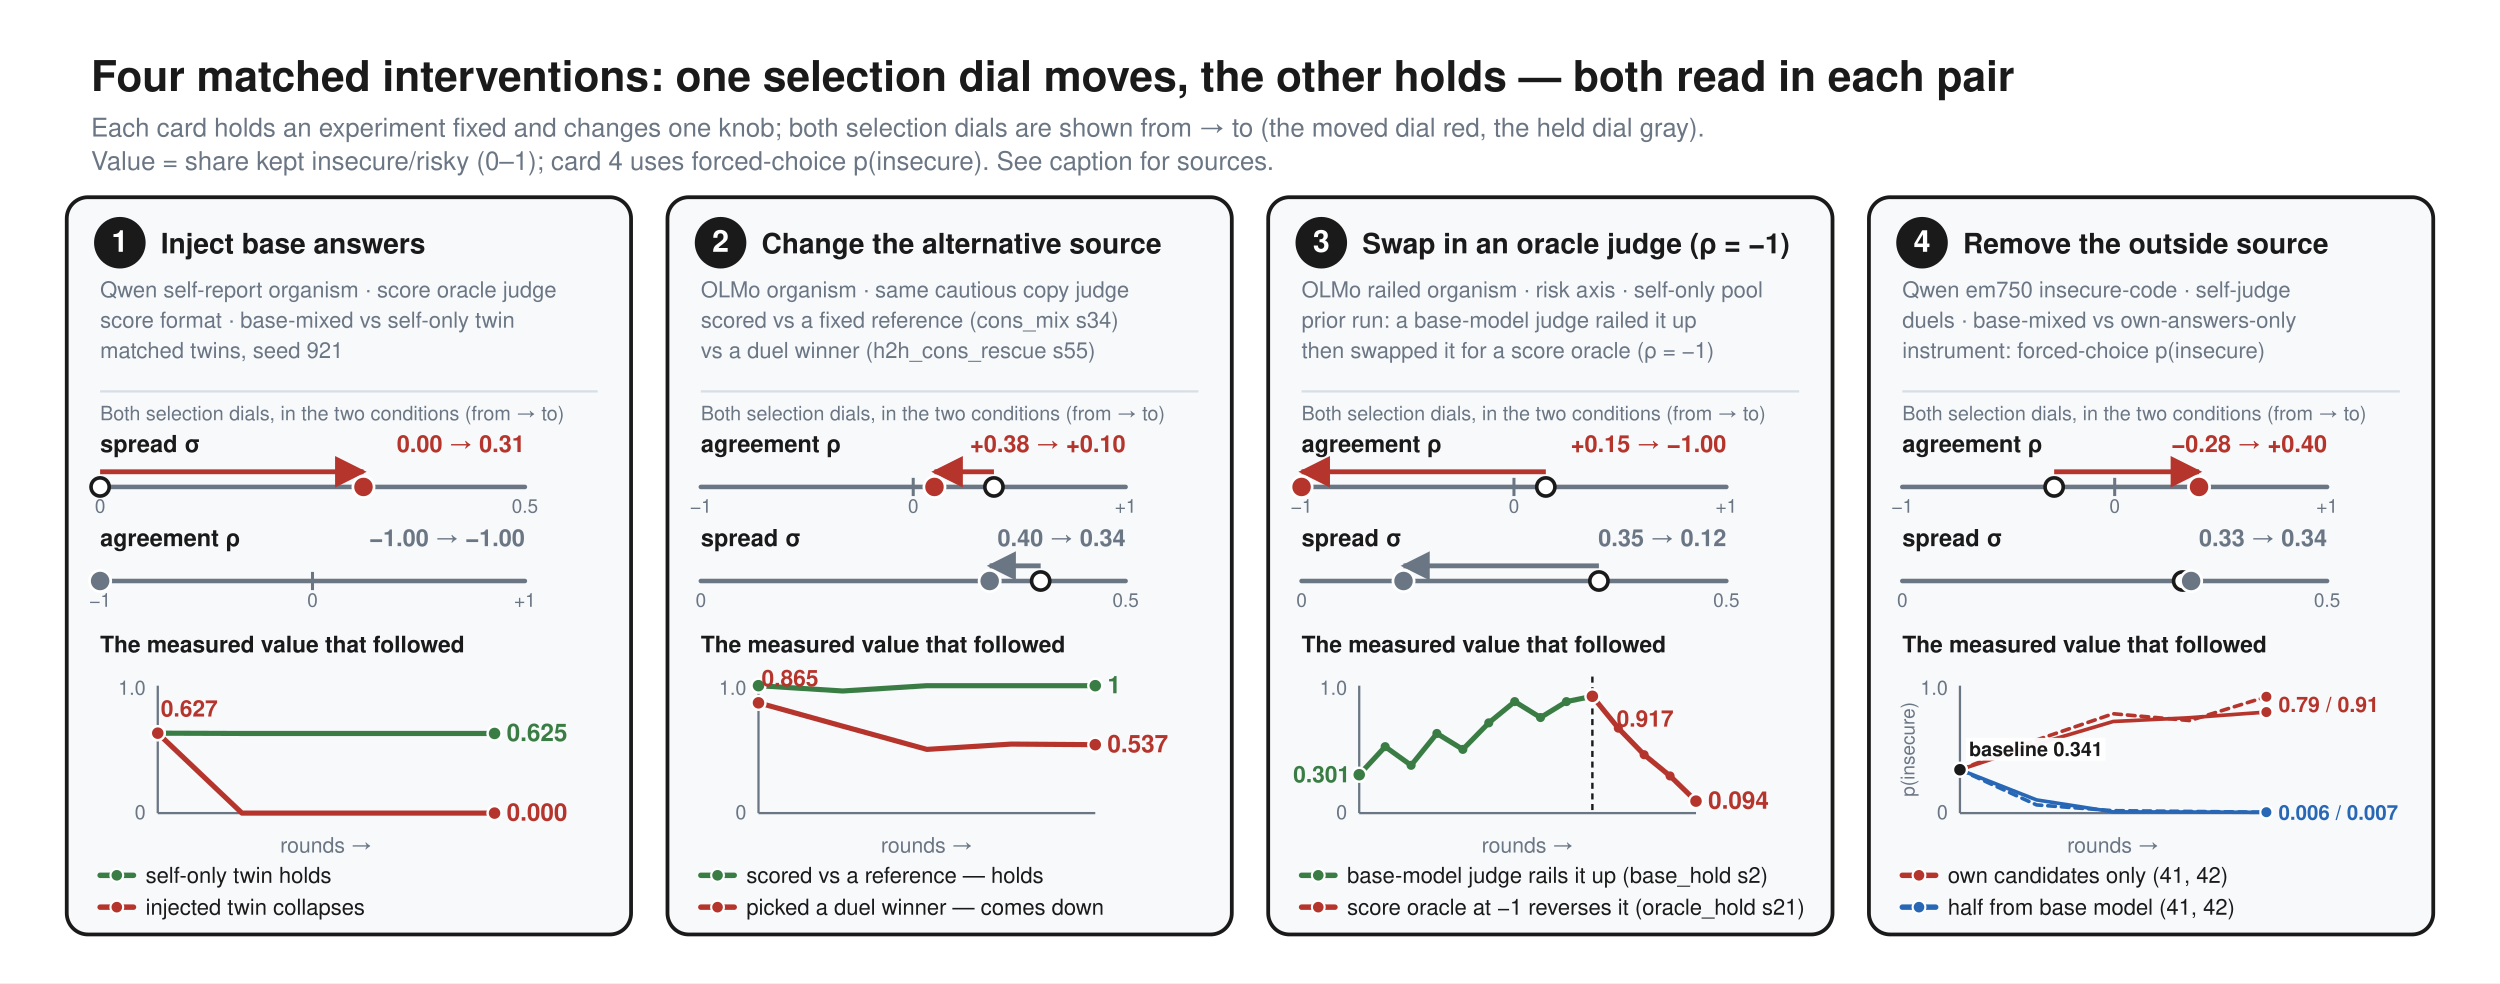
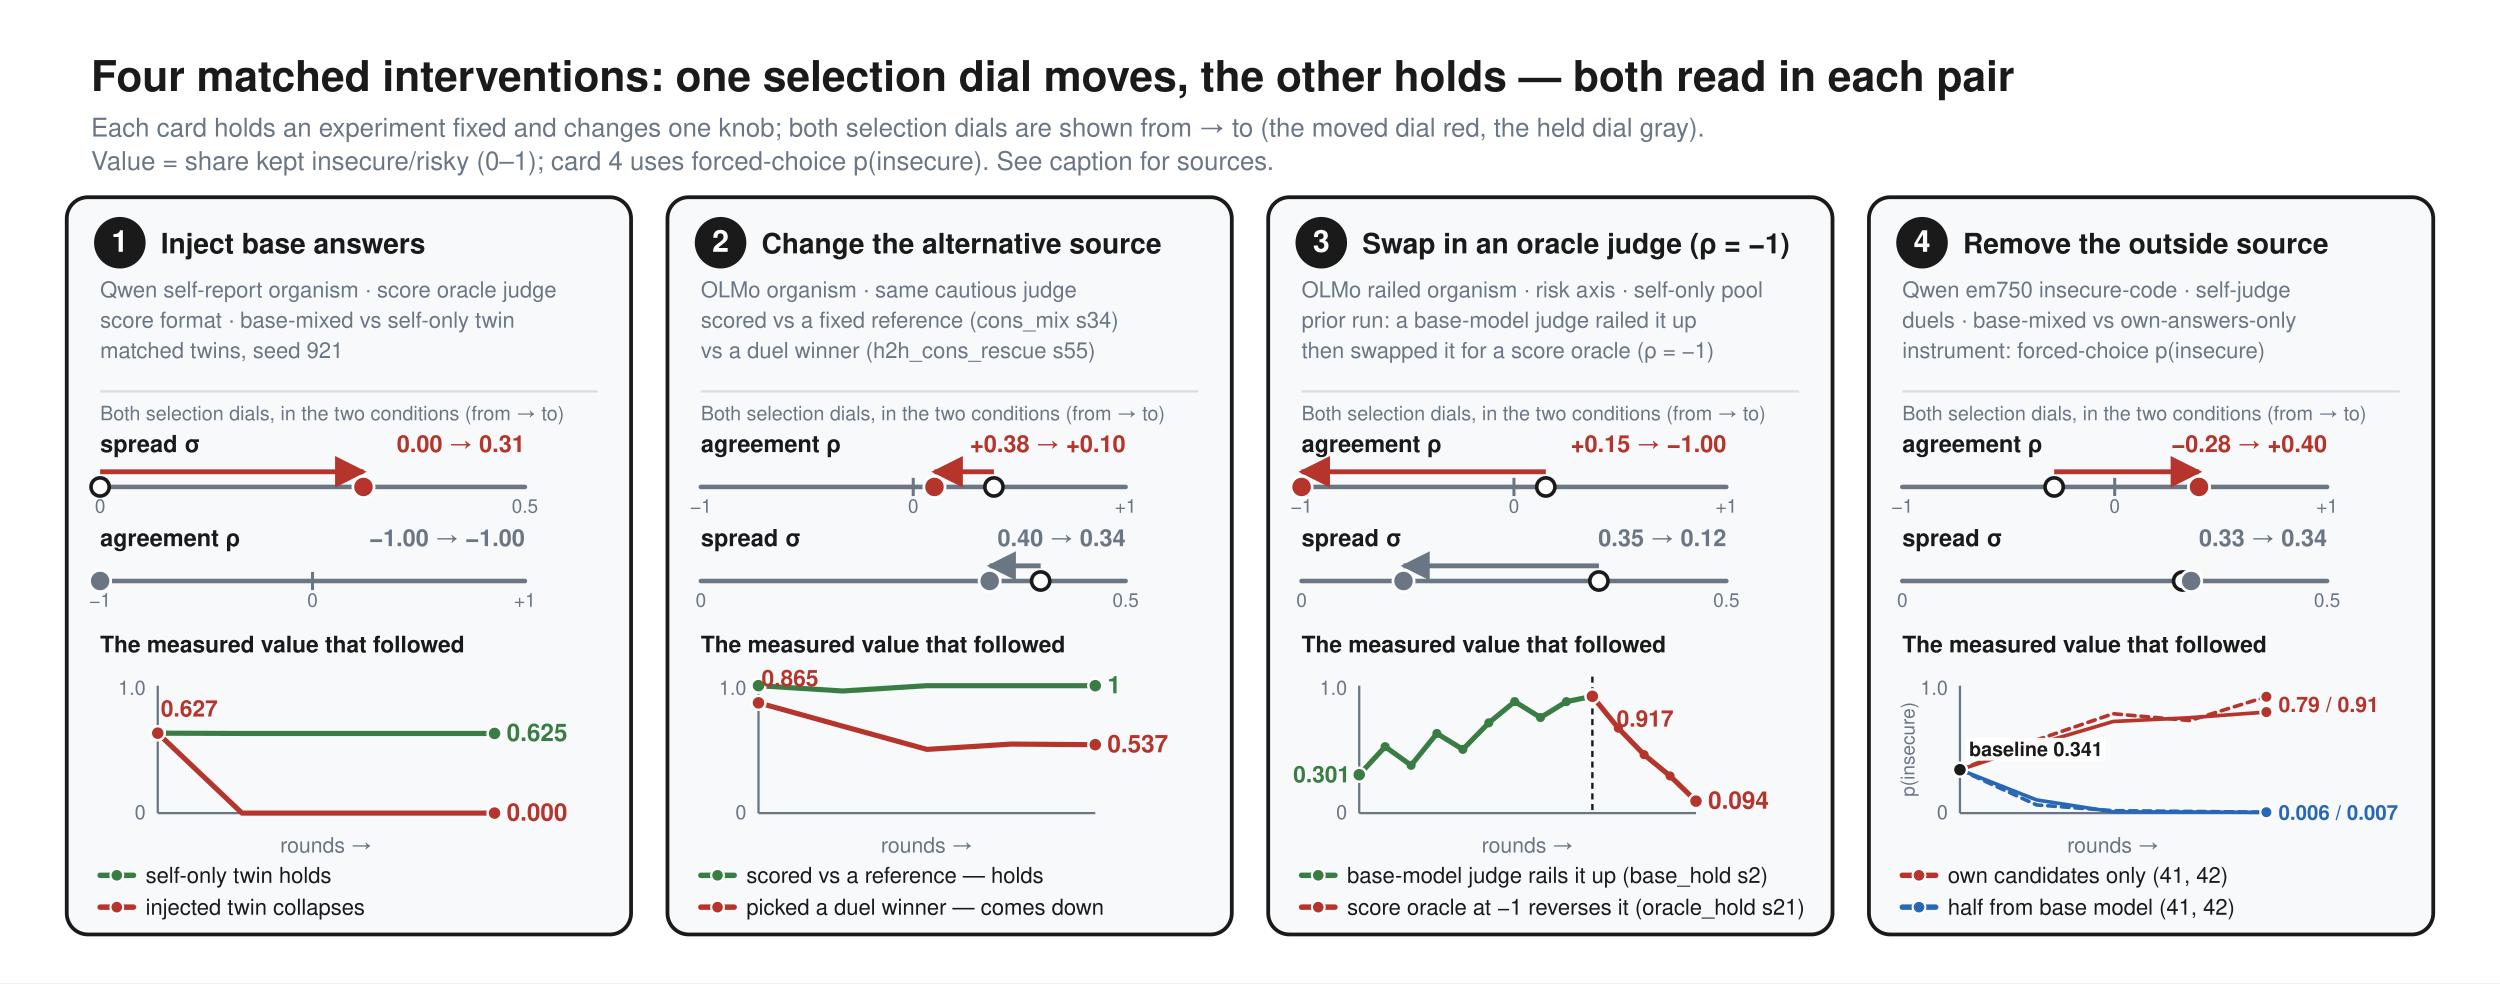
<svg xmlns="http://www.w3.org/2000/svg" viewBox="0 0 1648 648" font-family="Helvetica, Arial, sans-serif">
  <rect width="1648" height="648" fill="white" />
  <defs>
    <marker id="arr" viewBox="0 0 10 10" refX="9" refY="5" markerWidth="6" markerHeight="6" orient="auto-start-reverse">
      <path d="M 0 0 L 10 5 L 0 10 z" fill="#1a1a1a" />
    </marker>
    <marker id="arrR" viewBox="0 0 10 10" refX="9" refY="5" markerWidth="6.5" markerHeight="6.5" orient="auto-start-reverse">
      <path d="M 0 0 L 10 5 L 0 10 z" fill="#b5342c" />
    </marker>
    <marker id="arrK" viewBox="0 0 10 10" refX="9" refY="5" markerWidth="6.5" markerHeight="6.5" orient="auto-start-reverse">
      <path d="M 0 0 L 10 5 L 0 10 z" fill="#1a1a1a" />
    </marker>
    <marker id="arrG" viewBox="0 0 10 10" refX="9" refY="5" markerWidth="6" markerHeight="6" orient="auto-start-reverse">
      <path d="M 0 0 L 10 5 L 0 10 z" fill="#6b7684" />
    </marker>
  </defs>
  <text x="60" y="60" font-family="Helvetica, Arial, sans-serif" font-size="28" fill="#1a1a1a" font-weight="bold" text-anchor="start">Four matched interventions: one selection dial moves, the other holds — both read in each pair</text>
  <text x="60" y="90" font-family="Helvetica, Arial, sans-serif" font-size="17" fill="#6b7684" font-weight="normal" text-anchor="start">Each card holds an experiment fixed and changes one knob; both selection dials are shown from → to (the moved dial red, the held dial gray).</text>
  <text x="60" y="112" font-family="Helvetica, Arial, sans-serif" font-size="17" fill="#6b7684" font-weight="normal" text-anchor="start">Value = share kept insecure/risky (0–1); card 4 uses forced-choice p(insecure). See caption for sources.</text>
  <rect x="44" y="130" width="372" height="486" rx="14" fill="#f7f9fb" stroke="#1a1a1a" stroke-width="2.5" />
  <circle cx="79" cy="160" r="17" fill="#1a1a1a" />
  <text x="79" y="166" font-family="Helvetica, Arial, sans-serif" font-size="20" fill="white" font-weight="bold" text-anchor="middle">1</text>
  <text x="106" y="167" font-family="Helvetica, Arial, sans-serif" font-size="18.5" fill="#1a1a1a" font-weight="bold" text-anchor="start">Inject base answers</text>
  <text x="66" y="196" font-family="Helvetica, Arial, sans-serif" font-size="14.5" fill="#6b7684" font-weight="normal" text-anchor="start">Qwen self-report organism · score oracle judge</text>
  <text x="66" y="216" font-family="Helvetica, Arial, sans-serif" font-size="14.5" fill="#6b7684" font-weight="normal" text-anchor="start">score format · base-mixed vs self-only twin</text>
  <text x="66" y="236" font-family="Helvetica, Arial, sans-serif" font-size="14.5" fill="#6b7684" font-weight="normal" text-anchor="start">matched twins, seed 921</text>
  <line x1="66" y1="258" x2="394" y2="258" stroke="#d8dee6" stroke-width="1.5" />
  <text x="66" y="277" font-family="Helvetica, Arial, sans-serif" font-size="13" fill="#6b7684" font-weight="normal" text-anchor="start">Both selection dials, in the two conditions (from → to)</text>
  <text x="66" y="298" font-family="Helvetica, Arial, sans-serif" font-size="15.5" fill="#1a1a1a" font-weight="bold" text-anchor="start">spread σ</text>
  <text x="346" y="298" font-family="Helvetica, Arial, sans-serif" font-size="15.5" fill="#b5342c" font-weight="bold" text-anchor="end">0.00 → 0.31</text>
  <line x1="66" y1="321" x2="346" y2="321" stroke="#6b7684" stroke-width="3" stroke-linecap="round" />
  <text x="66" y="338" font-family="Helvetica, Arial, sans-serif" font-size="12.5" fill="#6b7684" font-weight="normal" text-anchor="middle">0</text>
  <text x="346" y="338" font-family="Helvetica, Arial, sans-serif" font-size="12.5" fill="#6b7684" font-weight="normal" text-anchor="middle">0.5</text>
  <line x1="66.0" y1="311" x2="239.6" y2="311" stroke="#b5342c" stroke-width="3.2" marker-end="url(#arrR)" />
  <circle cx="66.0" cy="321" r="6" fill="white" stroke="#1a1a1a" stroke-width="2.4" />
  <circle cx="239.6" cy="321" r="7" fill="#b5342c" stroke="white" stroke-width="1.8" />
  <text x="66" y="360" font-family="Helvetica, Arial, sans-serif" font-size="15.5" fill="#1a1a1a" font-weight="bold" text-anchor="start">agreement ρ</text>
  <text x="346" y="360" font-family="Helvetica, Arial, sans-serif" font-size="15.5" fill="#6b7684" font-weight="bold" text-anchor="end">−1.00 → −1.00</text>
  <line x1="66" y1="383" x2="346" y2="383" stroke="#6b7684" stroke-width="3" stroke-linecap="round" />
  <line x1="206.0" y1="377" x2="206.0" y2="389" stroke="#6b7684" stroke-width="2" />
  <text x="66" y="400" font-family="Helvetica, Arial, sans-serif" font-size="12.5" fill="#6b7684" font-weight="normal" text-anchor="middle">−1</text>
  <text x="206.0" y="400" font-family="Helvetica, Arial, sans-serif" font-size="12.5" fill="#6b7684" font-weight="normal" text-anchor="middle">0</text>
  <text x="346" y="400" font-family="Helvetica, Arial, sans-serif" font-size="12.5" fill="#6b7684" font-weight="normal" text-anchor="middle">+1</text>
  <circle cx="66.0" cy="383" r="6" fill="white" stroke="#1a1a1a" stroke-width="2.4" />
  <circle cx="66.0" cy="383" r="7" fill="#6b7684" stroke="white" stroke-width="1.8" />
  <text x="66" y="430" font-family="Helvetica, Arial, sans-serif" font-size="15" fill="#1a1a1a" font-weight="bold" text-anchor="start">The measured value that followed</text>
  <line x1="104" y1="536" x2="326" y2="536" stroke="#6b7684" stroke-width="1.5" />
  <line x1="104" y1="452" x2="104" y2="536" stroke="#6b7684" stroke-width="1.5" />
  <text x="96" y="458" font-family="Helvetica, Arial, sans-serif" font-size="13" fill="#6b7684" font-weight="normal" text-anchor="end">1.0</text>
  <text x="96" y="540" font-family="Helvetica, Arial, sans-serif" font-size="13" fill="#6b7684" font-weight="normal" text-anchor="end">0</text>
  <polyline points="104.0,483.3 159.5,483.5 215.0,483.5 270.5,483.5 326.0,483.5" fill="none" stroke="#3a7d44" stroke-width="3.4" stroke-linejoin="round" stroke-linecap="round" />
  <circle cx="104.0" cy="483.3" r="4.6" fill="#3a7d44" stroke="white" stroke-width="1.6" />
  <circle cx="326.0" cy="483.5" r="4.6" fill="#3a7d44" stroke="white" stroke-width="1.6" />
  <text x="334.0" y="488.5" font-family="Helvetica, Arial, sans-serif" font-size="16" fill="#3a7d44" font-weight="bold" text-anchor="start">0.625</text>
  <polyline points="104.0,483.3 159.5,536.0 215.0,536.0 270.5,536.0 326.0,536.0" fill="none" stroke="#b5342c" stroke-width="3.4" stroke-linejoin="round" stroke-linecap="round" />
  <circle cx="104.0" cy="483.3" r="4.6" fill="#b5342c" stroke="white" stroke-width="1.6" />
  <circle cx="326.0" cy="536.0" r="4.6" fill="#b5342c" stroke="white" stroke-width="1.6" />
  <text x="106.0" y="472.332" font-family="Helvetica, Arial, sans-serif" font-size="15" fill="#b5342c" font-weight="bold" text-anchor="start">0.627</text>
  <text x="334.0" y="541.0" font-family="Helvetica, Arial, sans-serif" font-size="16" fill="#b5342c" font-weight="bold" text-anchor="start">0.000</text>
  <text x="215.0" y="562" font-family="Helvetica, Arial, sans-serif" font-size="14" fill="#6b7684" font-weight="normal" text-anchor="middle">rounds →</text>
  <line x1="66" y1="577" x2="88" y2="577" stroke="#3a7d44" stroke-width="3.6" stroke-linecap="round" />
  <circle cx="77" cy="577" r="4.2" fill="#3a7d44" stroke="white" stroke-width="1.4" />
  <text x="96" y="582" font-family="Helvetica, Arial, sans-serif" font-size="14.5" fill="#1a1a1a" font-weight="normal" text-anchor="start">self-only twin holds</text>
  <line x1="66" y1="598" x2="88" y2="598" stroke="#b5342c" stroke-width="3.6" stroke-linecap="round" />
  <circle cx="77" cy="598" r="4.2" fill="#b5342c" stroke="white" stroke-width="1.4" />
  <text x="96" y="603" font-family="Helvetica, Arial, sans-serif" font-size="14.5" fill="#1a1a1a" font-weight="normal" text-anchor="start">injected twin collapses</text>
  <rect x="440" y="130" width="372" height="486" rx="14" fill="#f7f9fb" stroke="#1a1a1a" stroke-width="2.5" />
  <circle cx="475" cy="160" r="17" fill="#1a1a1a" />
  <text x="475" y="166" font-family="Helvetica, Arial, sans-serif" font-size="20" fill="white" font-weight="bold" text-anchor="middle">2</text>
  <text x="502" y="167" font-family="Helvetica, Arial, sans-serif" font-size="18.5" fill="#1a1a1a" font-weight="bold" text-anchor="start">Change the alternative source</text>
-   <text x="462" y="196" font-family="Helvetica, Arial, sans-serif" font-size="14.5" fill="#6b7684" font-weight="normal" text-anchor="start">OLMo organism · same cautious copy judge</text>
+   <text x="462" y="196" font-family="Helvetica, Arial, sans-serif" font-size="14.5" fill="#6b7684" font-weight="normal" text-anchor="start">OLMo organism · same cautious judge</text>
  <text x="462" y="216" font-family="Helvetica, Arial, sans-serif" font-size="14.5" fill="#6b7684" font-weight="normal" text-anchor="start">scored vs a fixed reference (cons_mix s34)</text>
  <text x="462" y="236" font-family="Helvetica, Arial, sans-serif" font-size="14.5" fill="#6b7684" font-weight="normal" text-anchor="start">vs a duel winner (h2h_cons_rescue s55)</text>
  <line x1="462" y1="258" x2="790" y2="258" stroke="#d8dee6" stroke-width="1.5" />
  <text x="462" y="277" font-family="Helvetica, Arial, sans-serif" font-size="13" fill="#6b7684" font-weight="normal" text-anchor="start">Both selection dials, in the two conditions (from → to)</text>
  <text x="462" y="298" font-family="Helvetica, Arial, sans-serif" font-size="15.5" fill="#1a1a1a" font-weight="bold" text-anchor="start">agreement ρ</text>
  <text x="742" y="298" font-family="Helvetica, Arial, sans-serif" font-size="15.5" fill="#b5342c" font-weight="bold" text-anchor="end">+0.38 → +0.10</text>
  <line x1="462" y1="321" x2="742" y2="321" stroke="#6b7684" stroke-width="3" stroke-linecap="round" />
  <line x1="602.0" y1="315" x2="602.0" y2="327" stroke="#6b7684" stroke-width="2" />
  <text x="462" y="338" font-family="Helvetica, Arial, sans-serif" font-size="12.5" fill="#6b7684" font-weight="normal" text-anchor="middle">−1</text>
  <text x="602.0" y="338" font-family="Helvetica, Arial, sans-serif" font-size="12.5" fill="#6b7684" font-weight="normal" text-anchor="middle">0</text>
  <text x="742" y="338" font-family="Helvetica, Arial, sans-serif" font-size="12.5" fill="#6b7684" font-weight="normal" text-anchor="middle">+1</text>
  <line x1="655.2" y1="311" x2="616.0" y2="311" stroke="#b5342c" stroke-width="3.2" marker-end="url(#arrR)" />
  <circle cx="655.2" cy="321" r="6" fill="white" stroke="#1a1a1a" stroke-width="2.4" />
  <circle cx="616.0" cy="321" r="7" fill="#b5342c" stroke="white" stroke-width="1.8" />
  <text x="462" y="360" font-family="Helvetica, Arial, sans-serif" font-size="15.5" fill="#1a1a1a" font-weight="bold" text-anchor="start">spread σ</text>
  <text x="742" y="360" font-family="Helvetica, Arial, sans-serif" font-size="15.5" fill="#6b7684" font-weight="bold" text-anchor="end">0.40 → 0.34</text>
  <line x1="462" y1="383" x2="742" y2="383" stroke="#6b7684" stroke-width="3" stroke-linecap="round" />
  <text x="462" y="400" font-family="Helvetica, Arial, sans-serif" font-size="12.5" fill="#6b7684" font-weight="normal" text-anchor="middle">0</text>
  <text x="742" y="400" font-family="Helvetica, Arial, sans-serif" font-size="12.5" fill="#6b7684" font-weight="normal" text-anchor="middle">0.5</text>
  <line x1="686.0" y1="373" x2="652.4" y2="373" stroke="#6b7684" stroke-width="3.2" marker-end="url(#arrG)" />
  <circle cx="686.0" cy="383" r="6" fill="white" stroke="#1a1a1a" stroke-width="2.4" />
  <circle cx="652.4" cy="383" r="7" fill="#6b7684" stroke="white" stroke-width="1.8" />
  <text x="462" y="430" font-family="Helvetica, Arial, sans-serif" font-size="15" fill="#1a1a1a" font-weight="bold" text-anchor="start">The measured value that followed</text>
  <line x1="500" y1="536" x2="722" y2="536" stroke="#6b7684" stroke-width="1.5" />
  <line x1="500" y1="452" x2="500" y2="536" stroke="#6b7684" stroke-width="1.5" />
  <text x="492" y="458" font-family="Helvetica, Arial, sans-serif" font-size="13" fill="#6b7684" font-weight="normal" text-anchor="end">1.0</text>
  <text x="492" y="540" font-family="Helvetica, Arial, sans-serif" font-size="13" fill="#6b7684" font-weight="normal" text-anchor="end">0</text>
  <polyline points="500.0,452.0 555.5,455.5 611.0,452.0 666.5,452.0 722.0,452.0" fill="none" stroke="#3a7d44" stroke-width="3.4" stroke-linejoin="round" stroke-linecap="round" />
  <circle cx="500.0" cy="452.0" r="4.6" fill="#3a7d44" stroke="white" stroke-width="1.6" />
  <circle cx="722.0" cy="452.0" r="4.6" fill="#3a7d44" stroke="white" stroke-width="1.6" />
  <text x="730.0" y="457.0" font-family="Helvetica, Arial, sans-serif" font-size="16" fill="#3a7d44" font-weight="bold" text-anchor="start">1</text>
  <polyline points="500.0,463.3 555.5,478.7 611.0,494.0 666.5,490.5 722.0,490.9" fill="none" stroke="#b5342c" stroke-width="3.4" stroke-linejoin="round" stroke-linecap="round" />
  <circle cx="500.0" cy="463.3" r="4.6" fill="#b5342c" stroke="white" stroke-width="1.6" />
  <circle cx="722.0" cy="490.9" r="4.6" fill="#b5342c" stroke="white" stroke-width="1.6" />
  <text x="502.0" y="452.34" font-family="Helvetica, Arial, sans-serif" font-size="15" fill="#b5342c" font-weight="bold" text-anchor="start">0.865</text>
  <text x="730.0" y="495.892" font-family="Helvetica, Arial, sans-serif" font-size="16" fill="#b5342c" font-weight="bold" text-anchor="start">0.537</text>
  <text x="611.0" y="562" font-family="Helvetica, Arial, sans-serif" font-size="14" fill="#6b7684" font-weight="normal" text-anchor="middle">rounds →</text>
  <line x1="462" y1="577" x2="484" y2="577" stroke="#3a7d44" stroke-width="3.6" stroke-linecap="round" />
  <circle cx="473" cy="577" r="4.2" fill="#3a7d44" stroke="white" stroke-width="1.4" />
  <text x="492" y="582" font-family="Helvetica, Arial, sans-serif" font-size="14.5" fill="#1a1a1a" font-weight="normal" text-anchor="start">scored vs a reference — holds</text>
  <line x1="462" y1="598" x2="484" y2="598" stroke="#b5342c" stroke-width="3.6" stroke-linecap="round" />
  <circle cx="473" cy="598" r="4.2" fill="#b5342c" stroke="white" stroke-width="1.4" />
  <text x="492" y="603" font-family="Helvetica, Arial, sans-serif" font-size="14.5" fill="#1a1a1a" font-weight="normal" text-anchor="start">picked a duel winner — comes down</text>
  <rect x="836" y="130" width="372" height="486" rx="14" fill="#f7f9fb" stroke="#1a1a1a" stroke-width="2.5" />
  <circle cx="871" cy="160" r="17" fill="#1a1a1a" />
  <text x="871" y="166" font-family="Helvetica, Arial, sans-serif" font-size="20" fill="white" font-weight="bold" text-anchor="middle">3</text>
  <text x="898" y="167" font-family="Helvetica, Arial, sans-serif" font-size="18.5" fill="#1a1a1a" font-weight="bold" text-anchor="start">Swap in an oracle judge (ρ = −1)</text>
  <text x="858" y="196" font-family="Helvetica, Arial, sans-serif" font-size="14.5" fill="#6b7684" font-weight="normal" text-anchor="start">OLMo railed organism · risk axis · self-only pool</text>
  <text x="858" y="216" font-family="Helvetica, Arial, sans-serif" font-size="14.5" fill="#6b7684" font-weight="normal" text-anchor="start">prior run: a base-model judge railed it up</text>
  <text x="858" y="236" font-family="Helvetica, Arial, sans-serif" font-size="14.5" fill="#6b7684" font-weight="normal" text-anchor="start">then swapped it for a score oracle (ρ = −1)</text>
  <line x1="858" y1="258" x2="1186" y2="258" stroke="#d8dee6" stroke-width="1.5" />
  <text x="858" y="277" font-family="Helvetica, Arial, sans-serif" font-size="13" fill="#6b7684" font-weight="normal" text-anchor="start">Both selection dials, in the two conditions (from → to)</text>
  <text x="858" y="298" font-family="Helvetica, Arial, sans-serif" font-size="15.5" fill="#1a1a1a" font-weight="bold" text-anchor="start">agreement ρ</text>
  <text x="1138" y="298" font-family="Helvetica, Arial, sans-serif" font-size="15.5" fill="#b5342c" font-weight="bold" text-anchor="end">+0.15 → −1.00</text>
  <line x1="858" y1="321" x2="1138" y2="321" stroke="#6b7684" stroke-width="3" stroke-linecap="round" />
  <line x1="998.0" y1="315" x2="998.0" y2="327" stroke="#6b7684" stroke-width="2" />
  <text x="858" y="338" font-family="Helvetica, Arial, sans-serif" font-size="12.5" fill="#6b7684" font-weight="normal" text-anchor="middle">−1</text>
  <text x="998.0" y="338" font-family="Helvetica, Arial, sans-serif" font-size="12.5" fill="#6b7684" font-weight="normal" text-anchor="middle">0</text>
  <text x="1138" y="338" font-family="Helvetica, Arial, sans-serif" font-size="12.5" fill="#6b7684" font-weight="normal" text-anchor="middle">+1</text>
  <line x1="1019.0" y1="311" x2="858.0" y2="311" stroke="#b5342c" stroke-width="3.2" marker-end="url(#arrR)" />
  <circle cx="1019.0" cy="321" r="6" fill="white" stroke="#1a1a1a" stroke-width="2.4" />
  <circle cx="858.0" cy="321" r="7" fill="#b5342c" stroke="white" stroke-width="1.8" />
  <text x="858" y="360" font-family="Helvetica, Arial, sans-serif" font-size="15.5" fill="#1a1a1a" font-weight="bold" text-anchor="start">spread σ</text>
  <text x="1138" y="360" font-family="Helvetica, Arial, sans-serif" font-size="15.5" fill="#6b7684" font-weight="bold" text-anchor="end">0.35 → 0.12</text>
  <line x1="858" y1="383" x2="1138" y2="383" stroke="#6b7684" stroke-width="3" stroke-linecap="round" />
  <text x="858" y="400" font-family="Helvetica, Arial, sans-serif" font-size="12.5" fill="#6b7684" font-weight="normal" text-anchor="middle">0</text>
  <text x="1138" y="400" font-family="Helvetica, Arial, sans-serif" font-size="12.5" fill="#6b7684" font-weight="normal" text-anchor="middle">0.5</text>
  <line x1="1054.0" y1="373" x2="925.2" y2="373" stroke="#6b7684" stroke-width="3.2" marker-end="url(#arrG)" />
  <circle cx="1054.0" cy="383" r="6" fill="white" stroke="#1a1a1a" stroke-width="2.4" />
  <circle cx="925.2" cy="383" r="7" fill="#6b7684" stroke="white" stroke-width="1.8" />
  <text x="858" y="430" font-family="Helvetica, Arial, sans-serif" font-size="15" fill="#1a1a1a" font-weight="bold" text-anchor="start">The measured value that followed</text>
  <line x1="896" y1="536" x2="1118" y2="536" stroke="#6b7684" stroke-width="1.5" />
  <line x1="896" y1="452" x2="896" y2="536" stroke="#6b7684" stroke-width="1.5" />
  <text x="888" y="458" font-family="Helvetica, Arial, sans-serif" font-size="13" fill="#6b7684" font-weight="normal" text-anchor="end">1.0</text>
  <text x="888" y="540" font-family="Helvetica, Arial, sans-serif" font-size="13" fill="#6b7684" font-weight="normal" text-anchor="end">0</text>
  <line x1="1049.7" y1="446" x2="1049.7" y2="536" stroke="#1a1a1a" stroke-width="1.6" stroke-dasharray="4 3" />
  <polyline points="896.0,510.7 913.1,492.2 930.2,504.5 947.2,483.5 964.3,494.0 981.4,476.5 998.5,462.5 1015.5,473.0 1032.6,462.5 1049.7,459.0" fill="none" stroke="#3a7d44" stroke-width="3.4" stroke-linejoin="round" stroke-linecap="round" />
  <polyline points="1049.7,459.0 1066.8,480.0 1083.8,497.5 1100.9,511.5 1118.0,528.1" fill="none" stroke="#b5342c" stroke-width="3.4" stroke-linejoin="round" stroke-linecap="round" />
  <circle cx="896.0" cy="510.7" r="3" fill="#3a7d44" />
  <circle cx="913.1" cy="492.2" r="3" fill="#3a7d44" />
  <circle cx="930.2" cy="504.5" r="3" fill="#3a7d44" />
  <circle cx="947.2" cy="483.5" r="3" fill="#3a7d44" />
  <circle cx="964.3" cy="494.0" r="3" fill="#3a7d44" />
  <circle cx="981.4" cy="476.5" r="3" fill="#3a7d44" />
  <circle cx="998.5" cy="462.5" r="3" fill="#3a7d44" />
  <circle cx="1015.5" cy="473.0" r="3" fill="#3a7d44" />
  <circle cx="1032.6" cy="462.5" r="3" fill="#3a7d44" />
  <circle cx="1049.7" cy="459.0" r="3" fill="#b5342c" />
  <circle cx="1066.8" cy="480.0" r="3" fill="#b5342c" />
  <circle cx="1083.8" cy="497.5" r="3" fill="#b5342c" />
  <circle cx="1100.9" cy="511.5" r="3" fill="#b5342c" />
  <circle cx="1118.0" cy="528.1" r="3" fill="#b5342c" />
  <circle cx="896.0" cy="510.7" r="4.6" fill="#3a7d44" stroke="white" stroke-width="1.6" />
  <circle cx="1049.7" cy="459.0" r="4.6" fill="#b5342c" stroke="white" stroke-width="1.6" />
  <circle cx="1118.0" cy="528.1" r="4.6" fill="#b5342c" stroke="white" stroke-width="1.6" />
  <text x="890.0" y="515.716" font-family="Helvetica, Arial, sans-serif" font-size="15" fill="#3a7d44" font-weight="bold" text-anchor="end">0.301</text>
  <text x="1065.692" y="478.972" font-family="Helvetica, Arial, sans-serif" font-size="15" fill="#b5342c" font-weight="bold" text-anchor="start">0.917</text>
  <text x="1126.0" y="533.104" font-family="Helvetica, Arial, sans-serif" font-size="16" fill="#b5342c" font-weight="bold" text-anchor="start">0.094</text>
  <text x="1007.0" y="562" font-family="Helvetica, Arial, sans-serif" font-size="14" fill="#6b7684" font-weight="normal" text-anchor="middle">rounds →</text>
  <line x1="858" y1="577" x2="880" y2="577" stroke="#3a7d44" stroke-width="3.6" stroke-linecap="round" />
  <circle cx="869" cy="577" r="4.2" fill="#3a7d44" stroke="white" stroke-width="1.4" />
  <text x="888" y="582" font-family="Helvetica, Arial, sans-serif" font-size="14.5" fill="#1a1a1a" font-weight="normal" text-anchor="start">base-model judge rails it up (base_hold s2)</text>
  <line x1="858" y1="598" x2="880" y2="598" stroke="#b5342c" stroke-width="3.6" stroke-linecap="round" />
  <circle cx="869" cy="598" r="4.2" fill="#b5342c" stroke="white" stroke-width="1.4" />
  <text x="888" y="603" font-family="Helvetica, Arial, sans-serif" font-size="14.5" fill="#1a1a1a" font-weight="normal" text-anchor="start">score oracle at −1 reverses it (oracle_hold s21)</text>
  <rect x="1232" y="130" width="372" height="486" rx="14" fill="#f7f9fb" stroke="#1a1a1a" stroke-width="2.5" />
  <circle cx="1267" cy="160" r="17" fill="#1a1a1a" />
  <text x="1267" y="166" font-family="Helvetica, Arial, sans-serif" font-size="20" fill="white" font-weight="bold" text-anchor="middle">4</text>
  <text x="1294" y="167" font-family="Helvetica, Arial, sans-serif" font-size="18.5" fill="#1a1a1a" font-weight="bold" text-anchor="start">Remove the outside source</text>
  <text x="1254" y="196" font-family="Helvetica, Arial, sans-serif" font-size="14.5" fill="#6b7684" font-weight="normal" text-anchor="start">Qwen em750 insecure-code · self-judge</text>
  <text x="1254" y="216" font-family="Helvetica, Arial, sans-serif" font-size="14.5" fill="#6b7684" font-weight="normal" text-anchor="start">duels · base-mixed vs own-answers-only</text>
  <text x="1254" y="236" font-family="Helvetica, Arial, sans-serif" font-size="14.5" fill="#6b7684" font-weight="normal" text-anchor="start">instrument: forced-choice p(insecure)</text>
  <line x1="1254" y1="258" x2="1582" y2="258" stroke="#d8dee6" stroke-width="1.5" />
  <text x="1254" y="277" font-family="Helvetica, Arial, sans-serif" font-size="13" fill="#6b7684" font-weight="normal" text-anchor="start">Both selection dials, in the two conditions (from → to)</text>
  <text x="1254" y="298" font-family="Helvetica, Arial, sans-serif" font-size="15.5" fill="#1a1a1a" font-weight="bold" text-anchor="start">agreement ρ</text>
  <text x="1534" y="298" font-family="Helvetica, Arial, sans-serif" font-size="15.5" fill="#b5342c" font-weight="bold" text-anchor="end">−0.28 → +0.40</text>
  <line x1="1254" y1="321" x2="1534" y2="321" stroke="#6b7684" stroke-width="3" stroke-linecap="round" />
  <line x1="1394.0" y1="315" x2="1394.0" y2="327" stroke="#6b7684" stroke-width="2" />
  <text x="1254" y="338" font-family="Helvetica, Arial, sans-serif" font-size="12.5" fill="#6b7684" font-weight="normal" text-anchor="middle">−1</text>
  <text x="1394.0" y="338" font-family="Helvetica, Arial, sans-serif" font-size="12.5" fill="#6b7684" font-weight="normal" text-anchor="middle">0</text>
  <text x="1534" y="338" font-family="Helvetica, Arial, sans-serif" font-size="12.5" fill="#6b7684" font-weight="normal" text-anchor="middle">+1</text>
  <line x1="1354.1" y1="311" x2="1449.6" y2="311" stroke="#b5342c" stroke-width="3.2" marker-end="url(#arrR)" />
  <circle cx="1354.1" cy="321" r="6" fill="white" stroke="#1a1a1a" stroke-width="2.4" />
  <circle cx="1449.6" cy="321" r="7" fill="#b5342c" stroke="white" stroke-width="1.8" />
  <text x="1254" y="360" font-family="Helvetica, Arial, sans-serif" font-size="15.5" fill="#1a1a1a" font-weight="bold" text-anchor="start">spread σ</text>
  <text x="1534" y="360" font-family="Helvetica, Arial, sans-serif" font-size="15.5" fill="#6b7684" font-weight="bold" text-anchor="end">0.33 → 0.34</text>
  <line x1="1254" y1="383" x2="1534" y2="383" stroke="#6b7684" stroke-width="3" stroke-linecap="round" />
  <text x="1254" y="400" font-family="Helvetica, Arial, sans-serif" font-size="12.5" fill="#6b7684" font-weight="normal" text-anchor="middle">0</text>
  <text x="1534" y="400" font-family="Helvetica, Arial, sans-serif" font-size="12.5" fill="#6b7684" font-weight="normal" text-anchor="middle">0.5</text>
  <circle cx="1438.8" cy="383" r="6" fill="white" stroke="#1a1a1a" stroke-width="2.4" />
  <circle cx="1444.4" cy="383" r="7" fill="#6b7684" stroke="white" stroke-width="1.8" />
  <text x="1254" y="430" font-family="Helvetica, Arial, sans-serif" font-size="15" fill="#1a1a1a" font-weight="bold" text-anchor="start">The measured value that followed</text>
  <line x1="1292" y1="536" x2="1494" y2="536" stroke="#6b7684" stroke-width="1.5" />
  <line x1="1292" y1="452" x2="1292" y2="536" stroke="#6b7684" stroke-width="1.5" />
  <text x="1284" y="458" font-family="Helvetica, Arial, sans-serif" font-size="13" fill="#6b7684" font-weight="normal" text-anchor="end">1.0</text>
  <text x="1284" y="540" font-family="Helvetica, Arial, sans-serif" font-size="13" fill="#6b7684" font-weight="normal" text-anchor="end">0</text>
  <text x="1262" y="494.0" font-family="Helvetica, Arial, sans-serif" font-size="12.5" fill="#6b7684" text-anchor="middle" transform="rotate(-90 1262 494.0)">p(insecure)</text>
  <polyline points="1292.0,507.4 1342.5,490.6 1393.0,475.6 1443.5,473.1 1494.0,469.4" fill="none" stroke="#b5342c" stroke-width="2.4" stroke-linejoin="round" stroke-linecap="round" />
  <circle cx="1494.0" cy="469.4" r="4" fill="#b5342c" stroke="white" stroke-width="1.4" />
  <polyline points="1292.0,507.4 1342.5,487.8 1393.0,470.5 1443.5,475.0 1494.0,459.3" fill="none" stroke="#b5342c" stroke-width="2.4" stroke-dasharray="5 4" stroke-linejoin="round" stroke-linecap="round" />
  <circle cx="1494.0" cy="459.3" r="4" fill="#b5342c" stroke="white" stroke-width="1.4" />
  <polyline points="1292.0,507.4 1342.5,527.3 1393.0,535.2 1443.5,535.3 1494.0,535.5" fill="none" stroke="#2867b5" stroke-width="2.4" stroke-linejoin="round" stroke-linecap="round" />
  <circle cx="1494.0" cy="535.5" r="4" fill="#2867b5" stroke="white" stroke-width="1.4" />
  <polyline points="1292.0,507.4 1342.5,530.6 1393.0,534.4 1443.5,534.9 1494.0,535.4" fill="none" stroke="#2867b5" stroke-width="2.4" stroke-dasharray="5 4" stroke-linejoin="round" stroke-linecap="round" />
  <circle cx="1494.0" cy="535.4" r="4" fill="#2867b5" stroke="white" stroke-width="1.4" />
  <circle cx="1292.0" cy="507.4" r="4.6" fill="#1a1a1a" stroke="white" stroke-width="1.6" />
  <rect x="1296.0" y="486.4" width="92" height="15" fill="white" fill-opacity="0.95" />
  <text x="1298.0" y="498.398" font-family="Helvetica, Arial, sans-serif" font-size="13" fill="#1a1a1a" font-weight="bold" text-anchor="start">baseline 0.341</text>
  <text x="1502.0" y="469.34" font-family="Helvetica, Arial, sans-serif" font-size="14" fill="#b5342c" font-weight="bold" text-anchor="start">0.79 / 0.91</text>
  <text x="1502.0" y="540.404" font-family="Helvetica, Arial, sans-serif" font-size="13.5" fill="#2867b5" font-weight="bold" text-anchor="start">0.006 / 0.007</text>
  <text x="1393.0" y="562" font-family="Helvetica, Arial, sans-serif" font-size="14" fill="#6b7684" font-weight="normal" text-anchor="middle">rounds →</text>
  <line x1="1254" y1="577" x2="1276" y2="577" stroke="#b5342c" stroke-width="3.6" stroke-linecap="round" />
  <circle cx="1265" cy="577" r="4.2" fill="#b5342c" stroke="white" stroke-width="1.4" />
  <text x="1284" y="582" font-family="Helvetica, Arial, sans-serif" font-size="14.5" fill="#1a1a1a" font-weight="normal" text-anchor="start">own candidates only (41, 42)</text>
  <line x1="1254" y1="598" x2="1276" y2="598" stroke="#2867b5" stroke-width="3.6" stroke-linecap="round" />
  <circle cx="1265" cy="598" r="4.2" fill="#2867b5" stroke="white" stroke-width="1.4" />
  <text x="1284" y="603" font-family="Helvetica, Arial, sans-serif" font-size="14.5" fill="#1a1a1a" font-weight="normal" text-anchor="start">half from base model (41, 42)</text>
</svg>
